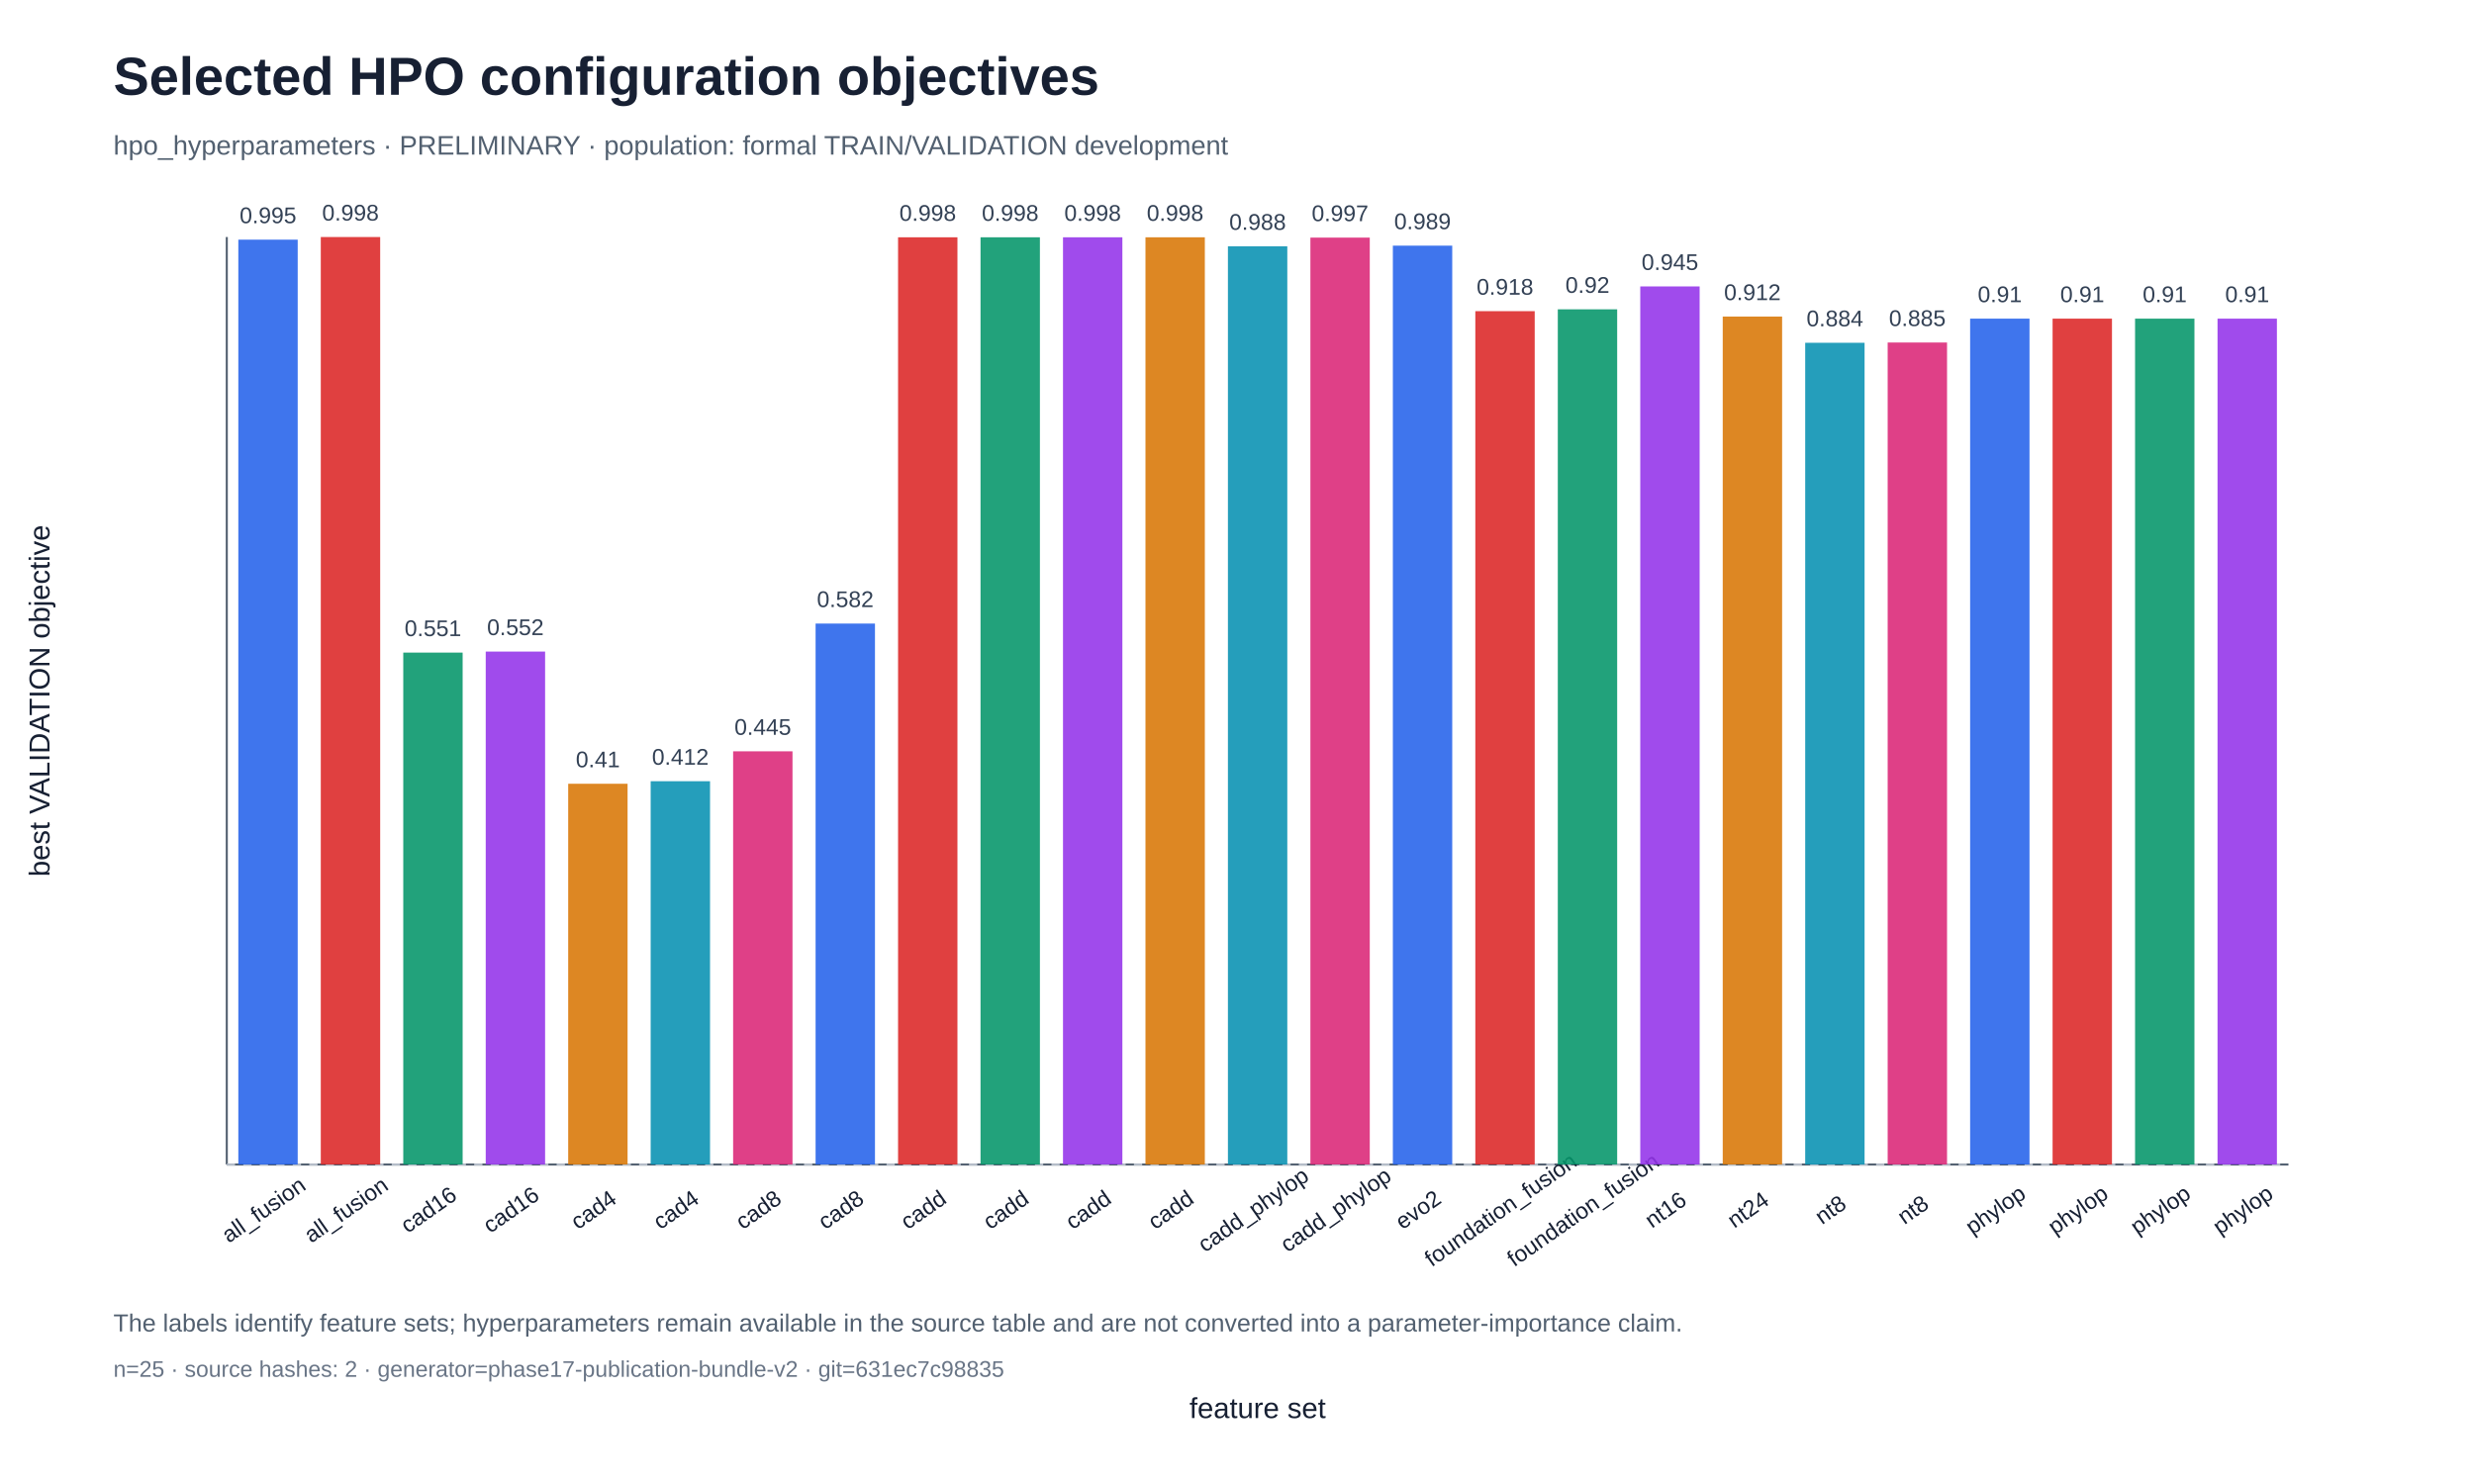
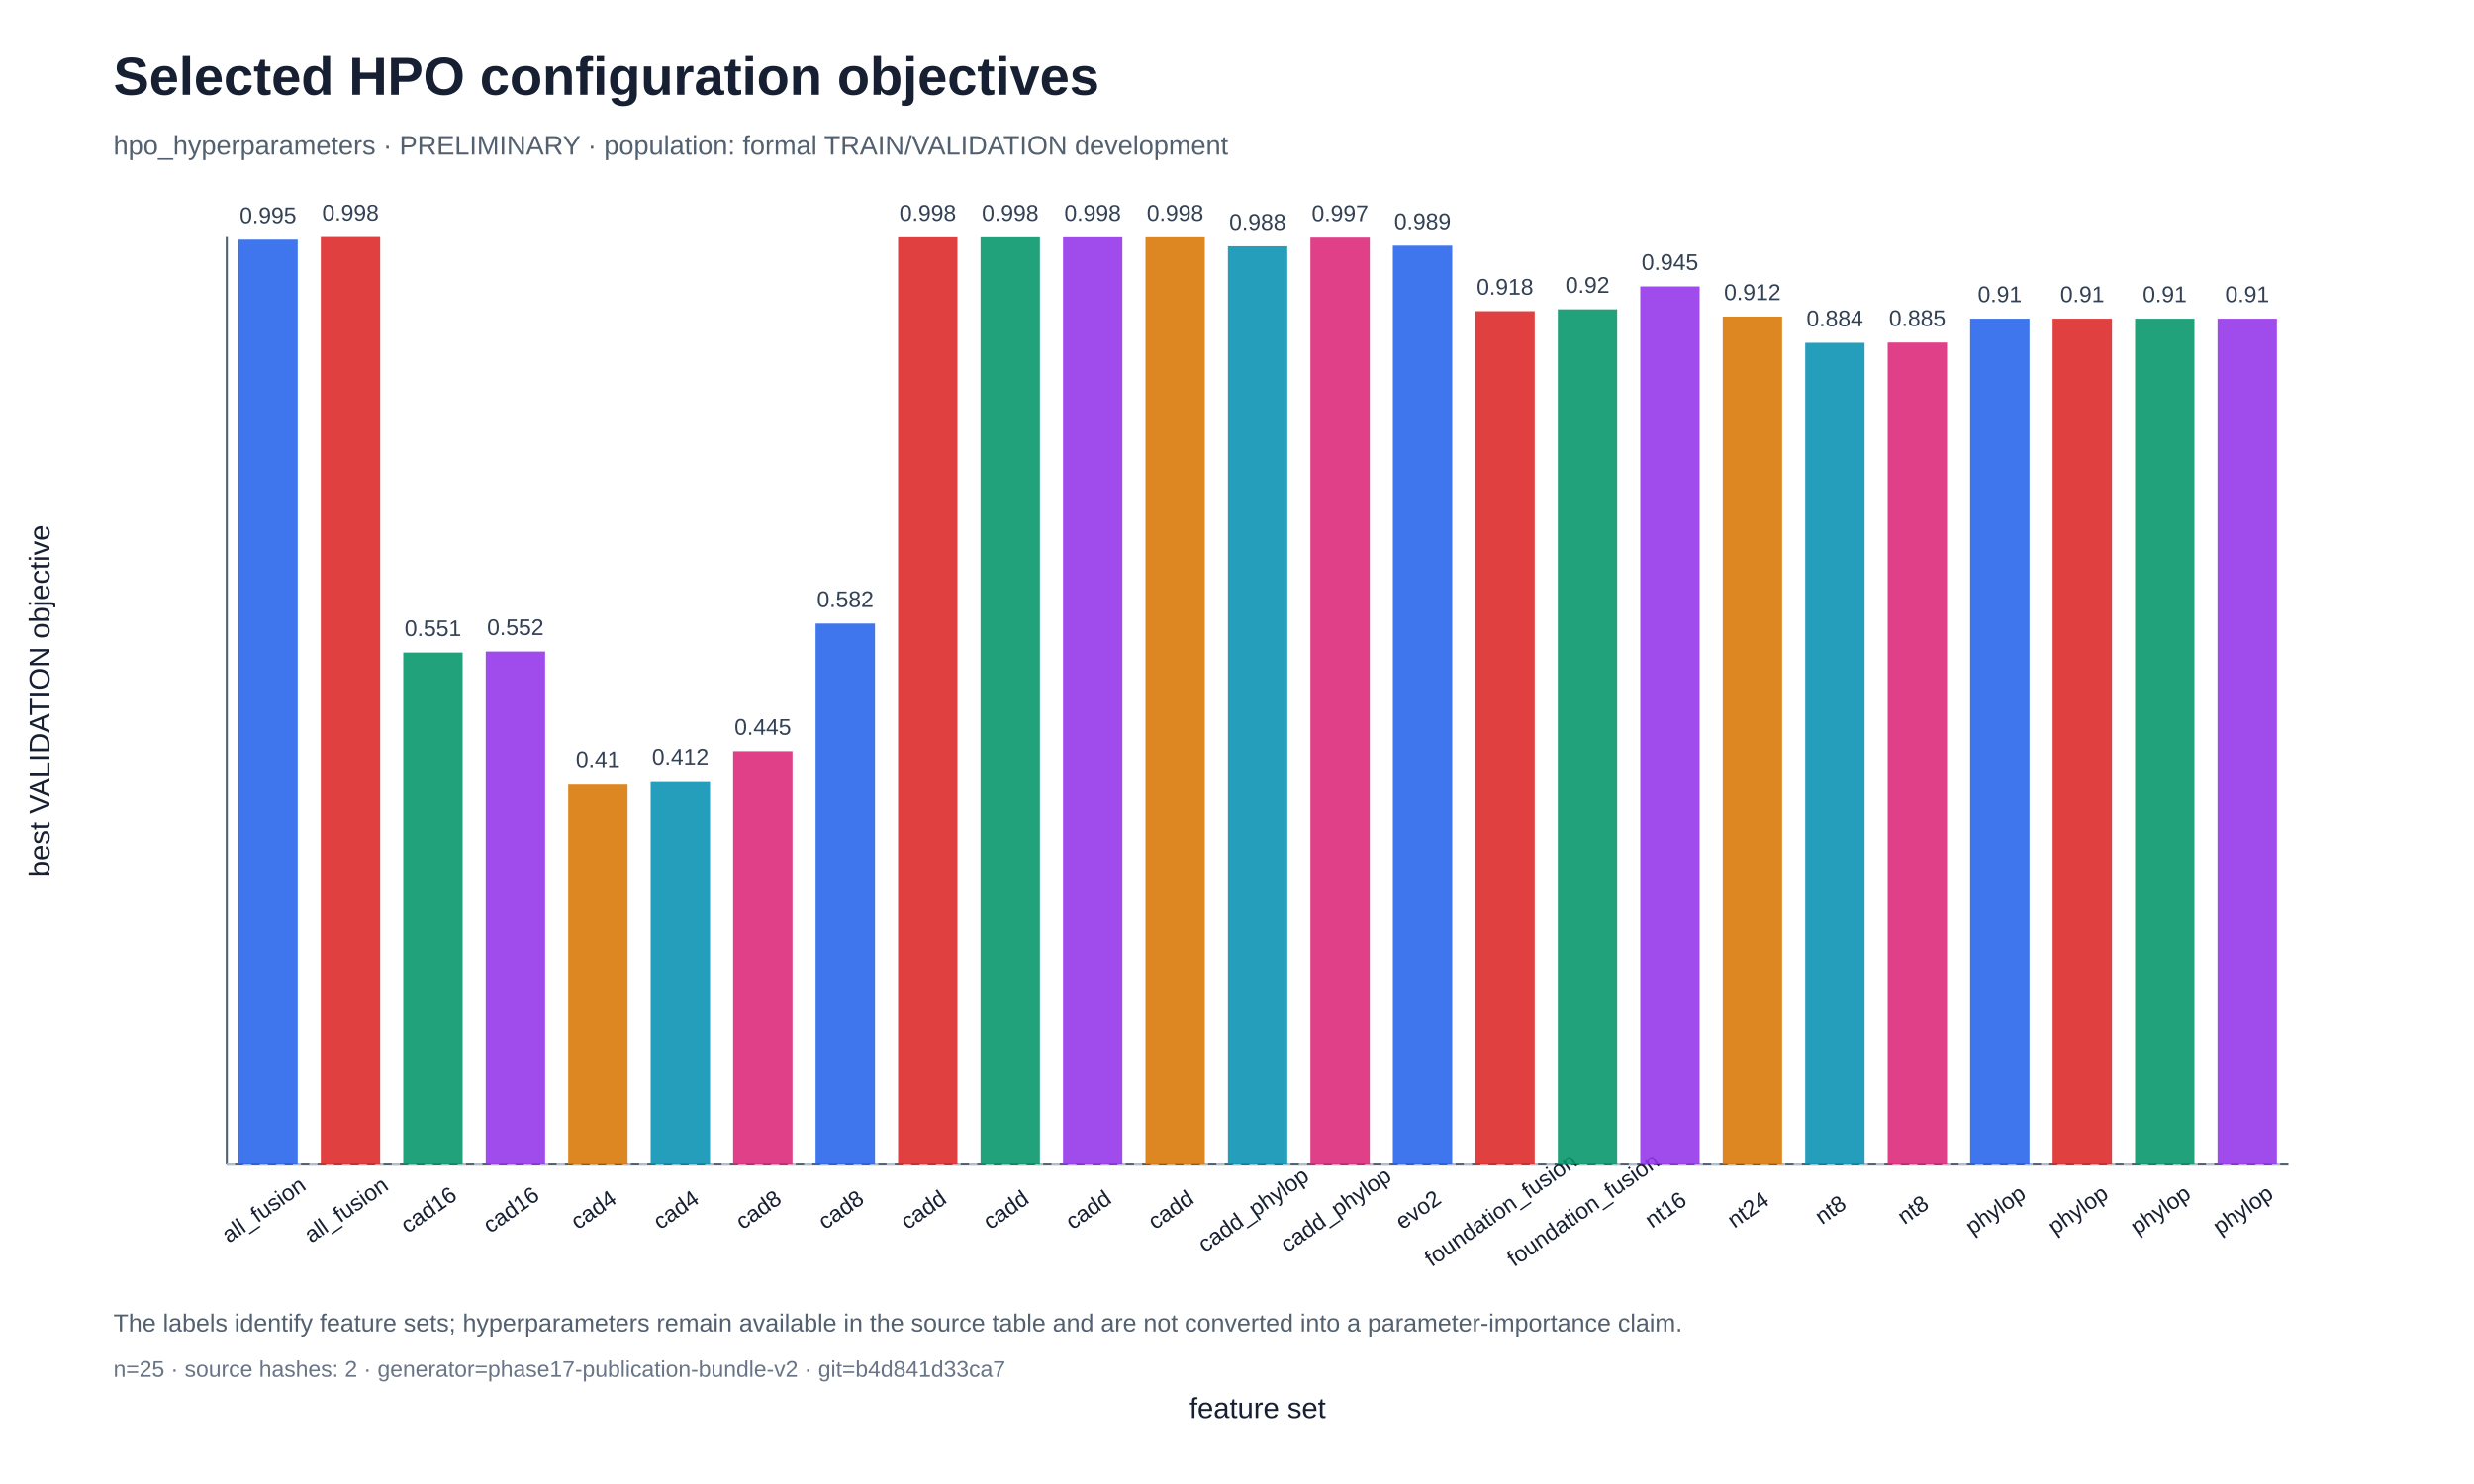
<svg xmlns="http://www.w3.org/2000/svg" width="1200" height="720" viewBox="0 0 1200 720">
  <rect x="0" y="0" width="1200" height="720" fill="#ffffff" stroke="none" opacity="1" />
  <text x="55" y="46" text-anchor="start" font-family="Arial, sans-serif" font-size="26px" font-weight="700" fill="#172033">Selected HPO configuration objectives</text>
  <text x="55" y="75" text-anchor="start" font-family="Arial, sans-serif" font-size="13px" font-weight="400" fill="#526070">hpo_hyperparameters · PRELIMINARY · population: formal TRAIN/VALIDATION development</text>
  <line x1="110" y1="565" x2="1110" y2="565" stroke="#526070" stroke-width="1" />
  <line x1="110" y1="115" x2="110" y2="565" stroke="#526070" stroke-width="1" />
  <line x1="110" y1="565" x2="1110" y2="565" stroke="#b6beca" stroke-width="1" stroke-dasharray="4 4" />
  <rect x="115.6" y="116.276" width="28.8" height="448.724" fill="#2563eb" stroke="none" opacity="0.88" />
  <text x="130" y="590" text-anchor="middle" font-family="Arial, sans-serif" font-size="11px" font-weight="400" fill="#172033" transform="rotate(-35 130 590)">all_fusion</text>
  <text x="130" y="108.276" text-anchor="middle" font-family="Arial, sans-serif" font-size="11px" font-weight="400" fill="#334155">0.995</text>
  <rect x="155.6" y="115" width="28.8" height="450" fill="#dc2626" stroke="none" opacity="0.88" />
  <text x="170" y="590" text-anchor="middle" font-family="Arial, sans-serif" font-size="11px" font-weight="400" fill="#172033" transform="rotate(-35 170 590)">all_fusion</text>
  <text x="170" y="107" text-anchor="middle" font-family="Arial, sans-serif" font-size="11px" font-weight="400" fill="#334155">0.998</text>
  <rect x="195.6" y="316.624" width="28.8" height="248.376" fill="#059669" stroke="none" opacity="0.88" />
  <text x="210" y="590" text-anchor="middle" font-family="Arial, sans-serif" font-size="11px" font-weight="400" fill="#172033" transform="rotate(-35 210 590)">cad16</text>
  <text x="210" y="308.624" text-anchor="middle" font-family="Arial, sans-serif" font-size="11px" font-weight="400" fill="#334155">0.551</text>
  <rect x="235.6" y="316.123" width="28.8" height="248.877" fill="#9333ea" stroke="none" opacity="0.88" />
  <text x="250" y="590" text-anchor="middle" font-family="Arial, sans-serif" font-size="11px" font-weight="400" fill="#172033" transform="rotate(-35 250 590)">cad16</text>
  <text x="250" y="308.123" text-anchor="middle" font-family="Arial, sans-serif" font-size="11px" font-weight="400" fill="#334155">0.552</text>
  <rect x="275.6" y="380.258" width="28.8" height="184.742" fill="#d97706" stroke="none" opacity="0.88" />
  <text x="290" y="590" text-anchor="middle" font-family="Arial, sans-serif" font-size="11px" font-weight="400" fill="#172033" transform="rotate(-35 290 590)">cad4</text>
  <text x="290" y="372.258" text-anchor="middle" font-family="Arial, sans-serif" font-size="11px" font-weight="400" fill="#334155">0.41</text>
  <rect x="315.6" y="379.023" width="28.8" height="185.977" fill="#0891b2" stroke="none" opacity="0.88" />
  <text x="330" y="590" text-anchor="middle" font-family="Arial, sans-serif" font-size="11px" font-weight="400" fill="#172033" transform="rotate(-35 330 590)">cad4</text>
  <text x="330" y="371.023" text-anchor="middle" font-family="Arial, sans-serif" font-size="11px" font-weight="400" fill="#334155">0.412</text>
  <rect x="355.6" y="364.519" width="28.8" height="200.481" fill="#db2777" stroke="none" opacity="0.88" />
  <text x="370" y="590" text-anchor="middle" font-family="Arial, sans-serif" font-size="11px" font-weight="400" fill="#172033" transform="rotate(-35 370 590)">cad8</text>
  <text x="370" y="356.519" text-anchor="middle" font-family="Arial, sans-serif" font-size="11px" font-weight="400" fill="#334155">0.445</text>
  <rect x="395.6" y="302.536" width="28.8" height="262.464" fill="#2563eb" stroke="none" opacity="0.88" />
  <text x="410" y="590" text-anchor="middle" font-family="Arial, sans-serif" font-size="11px" font-weight="400" fill="#172033" transform="rotate(-35 410 590)">cad8</text>
  <text x="410" y="294.536" text-anchor="middle" font-family="Arial, sans-serif" font-size="11px" font-weight="400" fill="#334155">0.582</text>
  <rect x="435.6" y="115.128" width="28.8" height="449.872" fill="#dc2626" stroke="none" opacity="0.88" />
  <text x="450" y="590" text-anchor="middle" font-family="Arial, sans-serif" font-size="11px" font-weight="400" fill="#172033" transform="rotate(-35 450 590)">cadd</text>
  <text x="450" y="107.128" text-anchor="middle" font-family="Arial, sans-serif" font-size="11px" font-weight="400" fill="#334155">0.998</text>
  <rect x="475.6" y="115.128" width="28.8" height="449.872" fill="#059669" stroke="none" opacity="0.88" />
  <text x="490" y="590" text-anchor="middle" font-family="Arial, sans-serif" font-size="11px" font-weight="400" fill="#172033" transform="rotate(-35 490 590)">cadd</text>
  <text x="490" y="107.128" text-anchor="middle" font-family="Arial, sans-serif" font-size="11px" font-weight="400" fill="#334155">0.998</text>
  <rect x="515.6" y="115.128" width="28.8" height="449.872" fill="#9333ea" stroke="none" opacity="0.88" />
  <text x="530" y="590" text-anchor="middle" font-family="Arial, sans-serif" font-size="11px" font-weight="400" fill="#172033" transform="rotate(-35 530 590)">cadd</text>
  <text x="530" y="107.128" text-anchor="middle" font-family="Arial, sans-serif" font-size="11px" font-weight="400" fill="#334155">0.998</text>
  <rect x="555.6" y="115.128" width="28.8" height="449.872" fill="#d97706" stroke="none" opacity="0.88" />
  <text x="570" y="590" text-anchor="middle" font-family="Arial, sans-serif" font-size="11px" font-weight="400" fill="#172033" transform="rotate(-35 570 590)">cadd</text>
  <text x="570" y="107.128" text-anchor="middle" font-family="Arial, sans-serif" font-size="11px" font-weight="400" fill="#334155">0.998</text>
  <rect x="595.6" y="119.497" width="28.8" height="445.503" fill="#0891b2" stroke="none" opacity="0.88" />
  <text x="610" y="590" text-anchor="middle" font-family="Arial, sans-serif" font-size="11px" font-weight="400" fill="#172033" transform="rotate(-35 610 590)">cadd_phylop</text>
  <text x="610" y="111.497" text-anchor="middle" font-family="Arial, sans-serif" font-size="11px" font-weight="400" fill="#334155">0.988</text>
  <rect x="635.6" y="115.281" width="28.8" height="449.719" fill="#db2777" stroke="none" opacity="0.88" />
  <text x="650" y="590" text-anchor="middle" font-family="Arial, sans-serif" font-size="11px" font-weight="400" fill="#172033" transform="rotate(-35 650 590)">cadd_phylop</text>
  <text x="650" y="107.281" text-anchor="middle" font-family="Arial, sans-serif" font-size="11px" font-weight="400" fill="#334155">0.997</text>
  <rect x="675.6" y="119.187" width="28.8" height="445.813" fill="#2563eb" stroke="none" opacity="0.88" />
  <text x="690" y="590" text-anchor="middle" font-family="Arial, sans-serif" font-size="11px" font-weight="400" fill="#172033" transform="rotate(-35 690 590)">evo2</text>
  <text x="690" y="111.187" text-anchor="middle" font-family="Arial, sans-serif" font-size="11px" font-weight="400" fill="#334155">0.989</text>
  <rect x="715.6" y="150.965" width="28.8" height="414.035" fill="#dc2626" stroke="none" opacity="0.88" />
  <text x="730" y="590" text-anchor="middle" font-family="Arial, sans-serif" font-size="11px" font-weight="400" fill="#172033" transform="rotate(-35 730 590)">foundation_fusion</text>
  <text x="730" y="142.965" text-anchor="middle" font-family="Arial, sans-serif" font-size="11px" font-weight="400" fill="#334155">0.918</text>
  <rect x="755.6" y="150.073" width="28.8" height="414.927" fill="#059669" stroke="none" opacity="0.88" />
  <text x="770" y="590" text-anchor="middle" font-family="Arial, sans-serif" font-size="11px" font-weight="400" fill="#172033" transform="rotate(-35 770 590)">foundation_fusion</text>
  <text x="770" y="142.073" text-anchor="middle" font-family="Arial, sans-serif" font-size="11px" font-weight="400" fill="#334155">0.92</text>
  <rect x="795.6" y="138.965" width="28.8" height="426.035" fill="#9333ea" stroke="none" opacity="0.88" />
  <text x="810" y="590" text-anchor="middle" font-family="Arial, sans-serif" font-size="11px" font-weight="400" fill="#172033" transform="rotate(-35 810 590)">nt16</text>
  <text x="810" y="130.965" text-anchor="middle" font-family="Arial, sans-serif" font-size="11px" font-weight="400" fill="#334155">0.945</text>
  <rect x="835.6" y="153.593" width="28.8" height="411.407" fill="#d97706" stroke="none" opacity="0.88" />
  <text x="850" y="590" text-anchor="middle" font-family="Arial, sans-serif" font-size="11px" font-weight="400" fill="#172033" transform="rotate(-35 850 590)">nt24</text>
  <text x="850" y="145.593" text-anchor="middle" font-family="Arial, sans-serif" font-size="11px" font-weight="400" fill="#334155">0.912</text>
  <rect x="875.6" y="166.309" width="28.8" height="398.691" fill="#0891b2" stroke="none" opacity="0.88" />
  <text x="890" y="590" text-anchor="middle" font-family="Arial, sans-serif" font-size="11px" font-weight="400" fill="#172033" transform="rotate(-35 890 590)">nt8</text>
  <text x="890" y="158.309" text-anchor="middle" font-family="Arial, sans-serif" font-size="11px" font-weight="400" fill="#334155">0.884</text>
  <rect x="915.6" y="166.179" width="28.8" height="398.821" fill="#db2777" stroke="none" opacity="0.88" />
  <text x="930" y="590" text-anchor="middle" font-family="Arial, sans-serif" font-size="11px" font-weight="400" fill="#172033" transform="rotate(-35 930 590)">nt8</text>
  <text x="930" y="158.179" text-anchor="middle" font-family="Arial, sans-serif" font-size="11px" font-weight="400" fill="#334155">0.885</text>
  <rect x="955.6" y="154.598" width="28.8" height="410.402" fill="#2563eb" stroke="none" opacity="0.88" />
  <text x="970" y="590" text-anchor="middle" font-family="Arial, sans-serif" font-size="11px" font-weight="400" fill="#172033" transform="rotate(-35 970 590)">phylop</text>
  <text x="970" y="146.598" text-anchor="middle" font-family="Arial, sans-serif" font-size="11px" font-weight="400" fill="#334155">0.91</text>
  <rect x="995.6" y="154.598" width="28.8" height="410.402" fill="#dc2626" stroke="none" opacity="0.88" />
  <text x="1010" y="590" text-anchor="middle" font-family="Arial, sans-serif" font-size="11px" font-weight="400" fill="#172033" transform="rotate(-35 1010 590)">phylop</text>
  <text x="1010" y="146.598" text-anchor="middle" font-family="Arial, sans-serif" font-size="11px" font-weight="400" fill="#334155">0.91</text>
  <rect x="1035.6" y="154.598" width="28.8" height="410.402" fill="#059669" stroke="none" opacity="0.88" />
  <text x="1050" y="590" text-anchor="middle" font-family="Arial, sans-serif" font-size="11px" font-weight="400" fill="#172033" transform="rotate(-35 1050 590)">phylop</text>
  <text x="1050" y="146.598" text-anchor="middle" font-family="Arial, sans-serif" font-size="11px" font-weight="400" fill="#334155">0.91</text>
  <rect x="1075.6" y="154.598" width="28.8" height="410.402" fill="#9333ea" stroke="none" opacity="0.88" />
  <text x="1090" y="590" text-anchor="middle" font-family="Arial, sans-serif" font-size="11px" font-weight="400" fill="#172033" transform="rotate(-35 1090 590)">phylop</text>
  <text x="1090" y="146.598" text-anchor="middle" font-family="Arial, sans-serif" font-size="11px" font-weight="400" fill="#334155">0.91</text>
  <text x="610" y="688" text-anchor="middle" font-family="Arial, sans-serif" font-size="14px" font-weight="400" fill="#172033">feature set</text>
  <text x="24" y="340" text-anchor="middle" font-family="Arial, sans-serif" font-size="14px" font-weight="400" fill="#172033" transform="rotate(-90 24 340)">best VALIDATION objective</text>
  <text x="55" y="646" text-anchor="start" font-family="Arial, sans-serif" font-size="12px" font-weight="400" fill="#526070">The labels identify feature sets; hyperparameters remain available in the source table and are not converted into a parameter-importance claim.</text>
-   <text x="55" y="668" text-anchor="start" font-family="Arial, sans-serif" font-size="11px" font-weight="400" fill="#697586">n=25 · source hashes: 2 · generator=phase17-publication-bundle-v2 · git=631ec7c98835</text>
+   <text x="55" y="668" text-anchor="start" font-family="Arial, sans-serif" font-size="11px" font-weight="400" fill="#697586">n=25 · source hashes: 2 · generator=phase17-publication-bundle-v2 · git=b4d841d33ca7</text>
</svg>
